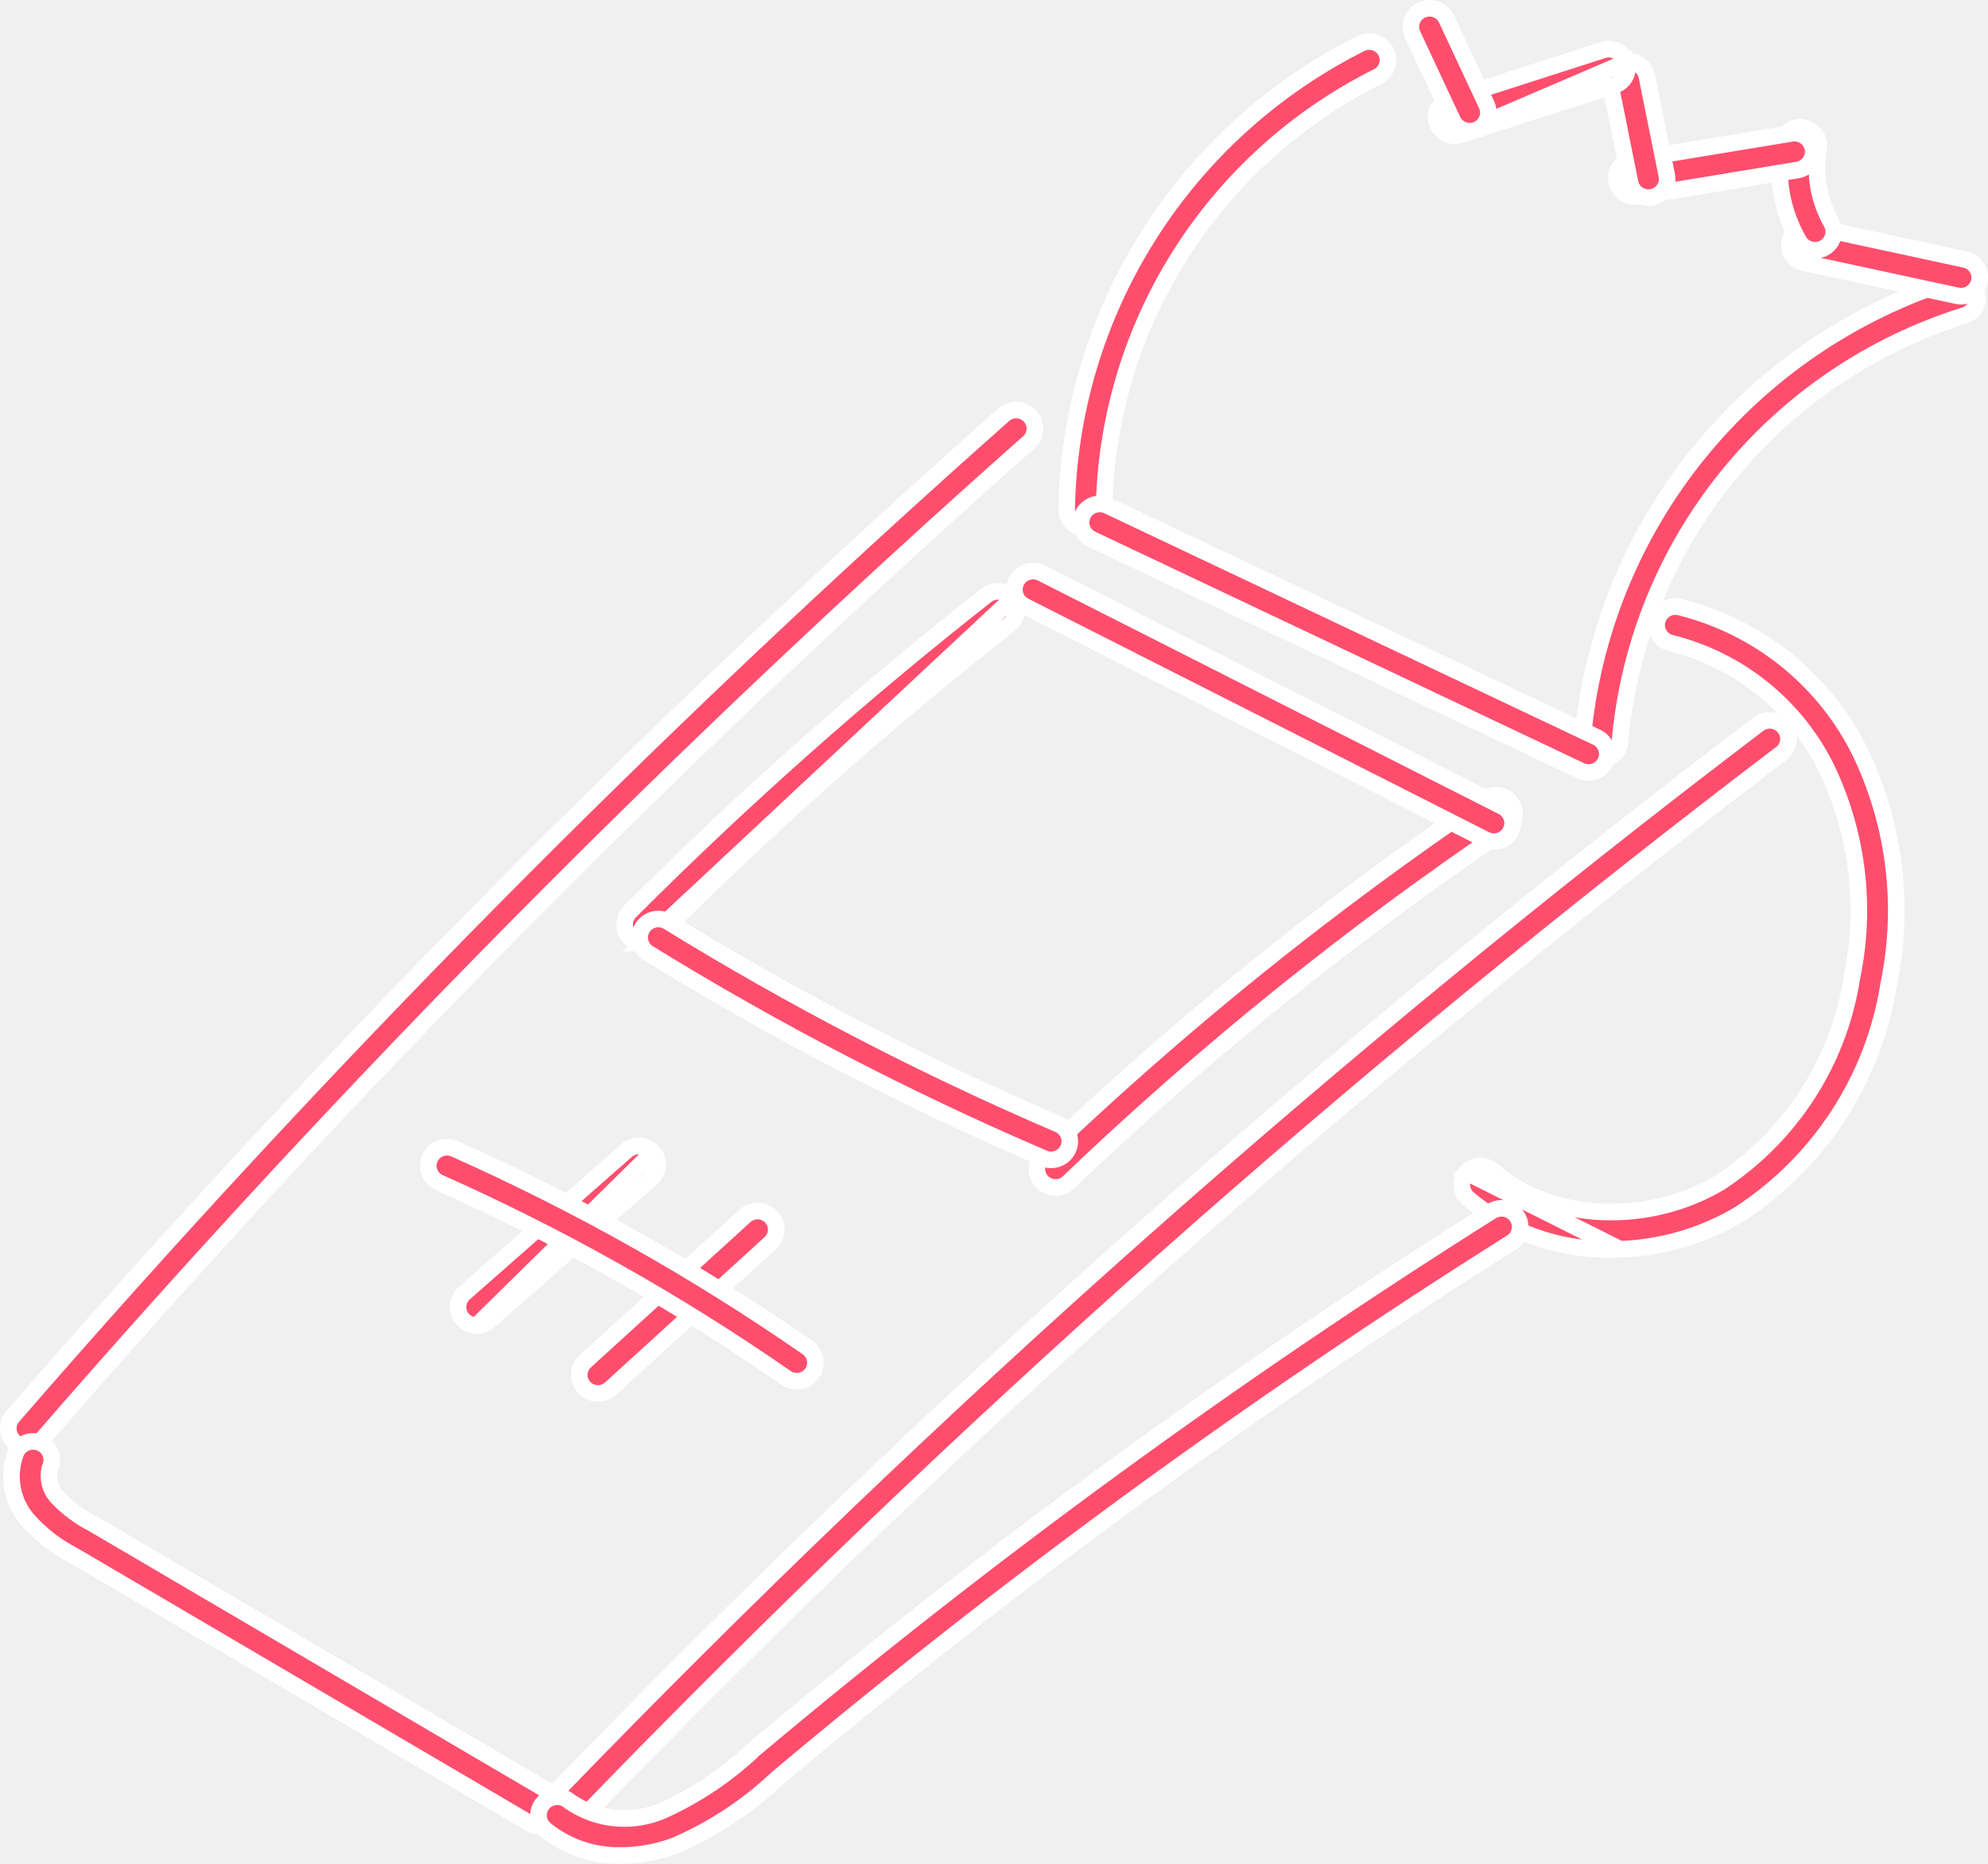
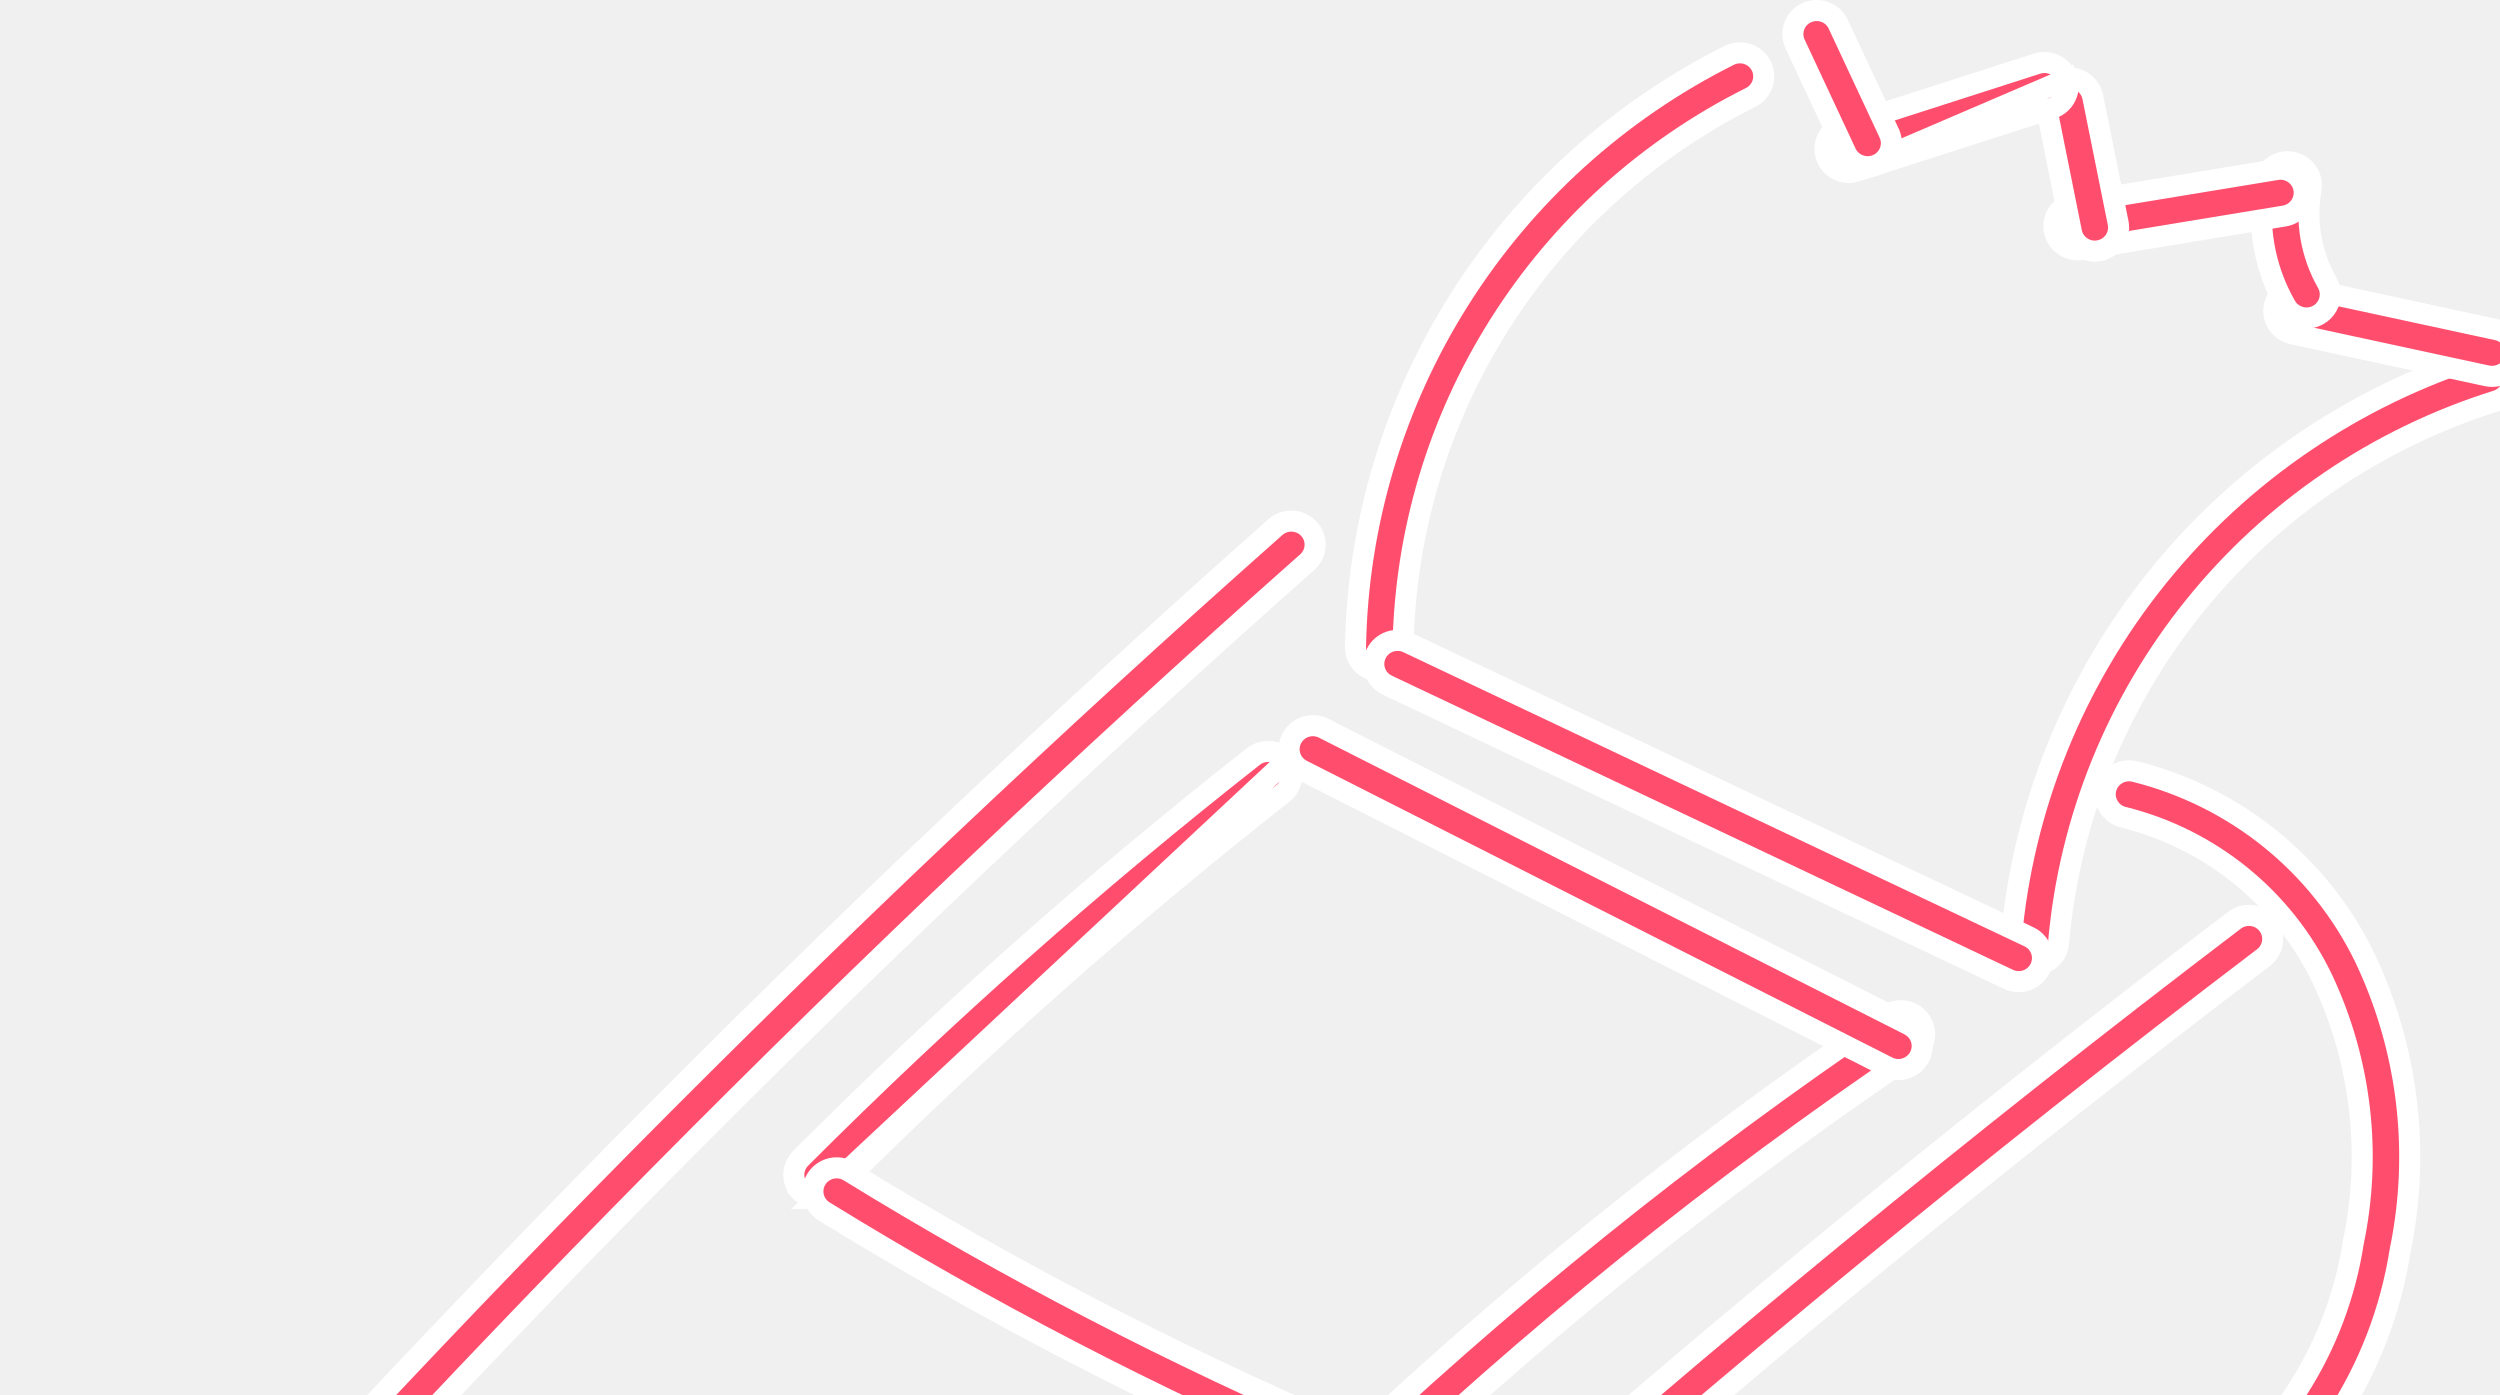
- <svg xmlns="http://www.w3.org/2000/svg" width="96" height="90" viewBox="0 0 96 90" fill="none">
+ <svg xmlns="http://www.w3.org/2000/svg" width="95" height="53" viewBox="0 0 95 53" fill="none">
  <path d="M77.325 36.66V36.66C77.802 36.66 78.193 36.293 78.225 35.825L78.225 35.825L78.226 35.817C78.64 31.139 80.44 26.688 83.397 23.026L83.397 23.026C86.354 19.364 90.337 16.655 94.842 15.24L94.842 15.24L94.849 15.238C95.33 15.097 95.601 14.6 95.461 14.128L95.461 14.127C95.322 13.655 94.823 13.381 94.343 13.519C89.484 15.046 85.189 17.968 81.999 21.917C78.81 25.866 76.87 30.665 76.423 35.708C76.392 36.198 76.764 36.624 77.263 36.658L77.267 36.658C77.29 36.66 77.309 36.66 77.325 36.66Z" fill="#FF4E6D" stroke="white" stroke-width="0.8" />
  <path d="M53.316 24.603H53.316L53.316 24.598C53.389 20.251 54.657 16.008 56.983 12.326C59.308 8.644 62.603 5.665 66.509 3.71L66.509 3.71L66.514 3.708C66.731 3.603 66.895 3.418 66.973 3.193L66.973 3.193C67.051 2.97 67.036 2.724 66.931 2.51C66.826 2.297 66.64 2.133 66.412 2.056L66.412 2.056C66.186 1.979 65.936 1.994 65.721 2.098C61.512 4.205 57.964 7.415 55.459 11.381L55.459 11.381C52.954 15.346 51.588 19.917 51.509 24.598C51.508 25.089 51.908 25.493 52.409 25.495L52.413 25.495L52.415 25.495C52.914 25.493 53.314 25.093 53.316 24.603Z" fill="#FF4E6D" stroke="white" stroke-width="0.8" />
  <path d="M76.71 37.302H76.729C77.145 37.294 77.501 37.005 77.592 36.604L77.592 36.603C77.685 36.198 77.483 35.78 77.101 35.599C77.1 35.599 77.1 35.599 77.1 35.599L53.502 24.424L53.5 24.423C53.283 24.319 53.034 24.306 52.806 24.385C52.58 24.465 52.395 24.63 52.292 24.845C52.189 25.059 52.176 25.305 52.256 25.529C52.336 25.752 52.503 25.936 52.721 26.038L52.722 26.039L76.321 37.214C76.443 37.272 76.577 37.302 76.71 37.302Z" fill="#FF4E6D" stroke="white" stroke-width="0.8" />
  <path d="M87.119 12.687L94.503 14.281C94.503 14.281 94.504 14.281 94.504 14.281C94.568 14.295 94.632 14.302 94.693 14.302L94.697 14.302C95.161 14.302 95.546 13.955 95.595 13.502L95.595 13.501C95.644 13.049 95.342 12.629 94.889 12.532L94.889 12.532L87.504 10.937L87.503 10.937C87.268 10.885 87.022 10.929 86.821 11.057L86.82 11.058C86.618 11.187 86.476 11.39 86.425 11.621C86.375 11.854 86.419 12.096 86.548 12.295L86.548 12.295C86.678 12.496 86.883 12.636 87.118 12.687L87.119 12.687Z" fill="#FF4E6D" stroke="white" stroke-width="0.8" />
  <path d="M87.639 12.084L87.649 12.084C87.972 12.084 88.269 11.912 88.43 11.636C88.591 11.36 88.592 11.021 88.433 10.745L88.432 10.743C87.822 9.669 87.604 8.418 87.818 7.202L87.818 7.202L87.819 7.2C87.907 6.716 87.583 6.249 87.091 6.161L87.091 6.161C86.597 6.073 86.129 6.399 86.041 6.883L86.041 6.883C85.746 8.513 86.036 10.194 86.862 11.632C87.021 11.908 87.316 12.08 87.639 12.084Z" fill="#FF4E6D" stroke="white" stroke-width="0.8" />
  <path d="M78.051 8.669C78.089 9.13 78.476 9.489 78.947 9.491H78.95C78.999 9.491 79.048 9.487 79.096 9.479L79.096 9.479L79.099 9.479L86.805 8.209C86.805 8.209 86.805 8.209 86.805 8.209C86.805 8.209 86.805 8.209 86.805 8.209C87.299 8.127 87.629 7.665 87.548 7.18C87.466 6.693 87.003 6.361 86.509 6.443C86.509 6.443 86.509 6.443 86.509 6.443C86.509 6.443 86.509 6.443 86.509 6.443L78.803 7.713C78.803 7.713 78.803 7.713 78.803 7.713C78.337 7.79 78.013 8.207 78.051 8.669Z" fill="#FF4E6D" stroke="white" stroke-width="0.8" />
  <path d="M79.602 9.543L79.607 9.543C79.666 9.542 79.724 9.537 79.781 9.525C80.017 9.478 80.223 9.34 80.355 9.143L80.355 9.143C80.488 8.945 80.536 8.705 80.489 8.472L80.489 8.472L79.526 3.687L79.526 3.687C79.428 3.203 78.954 2.886 78.463 2.984L78.462 2.985C77.971 3.082 77.657 3.554 77.754 4.037L78.716 8.822C78.8 9.239 79.17 9.542 79.602 9.543Z" fill="#FF4E6D" stroke="white" stroke-width="0.8" />
  <path d="M70.248 6.554C69.803 6.552 69.429 6.23 69.361 5.798C69.292 5.365 69.55 4.944 69.974 4.808L69.975 4.808L77.41 2.418C77.41 2.418 77.41 2.418 77.41 2.418C77.887 2.266 78.394 2.527 78.547 2.995L70.248 6.554ZM70.248 6.554H70.253C70.348 6.554 70.441 6.54 70.53 6.511L70.531 6.51L77.968 4.12C77.968 4.12 77.968 4.12 77.968 4.12C78.443 3.966 78.699 3.462 78.547 2.995L70.248 6.554Z" fill="#FF4E6D" stroke="white" stroke-width="0.8" />
  <path d="M70.971 6.335H70.98C71.285 6.332 71.569 6.176 71.732 5.921C71.897 5.663 71.919 5.34 71.79 5.065C71.79 5.065 71.79 5.065 71.79 5.064L69.853 0.921L69.843 0.898C69.74 0.694 69.562 0.534 69.344 0.455C69.118 0.373 68.869 0.383 68.651 0.484L68.65 0.484C68.434 0.584 68.266 0.766 68.183 0.99C68.102 1.213 68.113 1.459 68.214 1.674L68.214 1.674L70.149 5.815L70.149 5.815C70.297 6.131 70.617 6.335 70.971 6.335Z" fill="#FF4E6D" stroke="white" stroke-width="0.8" />
  <path d="M1.303 69.873L1.303 69.874C1.566 69.874 1.817 69.76 1.988 69.562L1.988 69.561C16.803 52.475 32.733 36.375 49.673 21.364C50.045 21.034 50.077 20.47 49.746 20.102L49.746 20.102C49.414 19.732 48.841 19.699 48.468 20.029C31.47 35.092 15.486 51.248 0.618 68.395L0.618 68.395C0.389 68.66 0.335 69.032 0.482 69.35C0.628 69.667 0.949 69.873 1.303 69.873Z" fill="#FF4E6D" stroke="white" stroke-width="0.8" />
  <path d="M27.707 87.818V87.818C27.954 87.818 28.188 87.718 28.358 87.542L28.358 87.541C46.239 69.059 65.513 51.958 86.013 36.388C86.406 36.086 86.479 35.528 86.179 35.137C85.878 34.746 85.312 34.669 84.915 34.967C64.343 50.592 44.999 67.753 27.055 86.303L26.767 86.025L27.055 86.303C26.805 86.562 26.735 86.943 26.876 87.272C27.017 87.601 27.344 87.817 27.707 87.818Z" fill="#FF4E6D" stroke="white" stroke-width="0.8" />
  <path d="M50.972 57.347L50.972 57.342C51.206 57.342 51.43 57.252 51.598 57.091L51.599 57.09C58.151 50.826 65.224 45.122 72.742 40.04C73.153 39.762 73.258 39.207 72.979 38.8L72.979 38.8C72.7 38.392 72.138 38.284 71.724 38.562C64.122 43.7 56.97 49.467 50.344 55.802C50.08 56.056 49.997 56.443 50.134 56.781C50.271 57.118 50.602 57.342 50.972 57.342V57.347Z" fill="#FF4E6D" stroke="white" stroke-width="0.8" />
  <path d="M31.073 45.54L31.068 45.54C30.702 45.54 30.373 45.321 30.234 44.987L30.233 44.987C30.094 44.655 30.169 44.272 30.425 44.015C35.845 38.587 41.59 33.489 47.628 28.748C48.02 28.441 48.588 28.508 48.897 28.896L31.073 45.54ZM31.073 45.54C31.313 45.539 31.541 45.443 31.708 45.275L31.709 45.273C37.079 39.897 42.769 34.847 48.75 30.151C49.139 29.843 49.204 29.283 48.897 28.897L31.073 45.54Z" fill="#FF4E6D" stroke="white" stroke-width="0.8" />
  <path d="M72.55 38.949L50.298 27.673L50.298 27.673C49.853 27.448 49.31 27.626 49.084 28.066C48.859 28.504 49.033 29.041 49.475 29.267C49.476 29.268 49.476 29.268 49.476 29.268L71.728 40.544L71.729 40.545C71.855 40.609 71.995 40.642 72.138 40.642H72.145C72.562 40.639 72.921 40.355 73.018 39.956C73.115 39.555 72.923 39.139 72.55 38.949Z" fill="#FF4E6D" stroke="white" stroke-width="0.8" />
  <path d="M50.399 55.934C50.509 55.982 50.627 56.007 50.748 56.008H50.756C51.187 56.008 51.555 55.708 51.642 55.293C51.728 54.879 51.51 54.46 51.116 54.291C44.604 51.498 38.309 48.231 32.28 44.519L32.277 44.517C32.073 44.389 31.826 44.347 31.59 44.4C31.355 44.454 31.151 44.599 31.025 44.802C30.898 45.004 30.859 45.248 30.914 45.48C30.97 45.711 31.116 45.912 31.322 46.037L31.324 46.038C37.429 49.798 43.804 53.106 50.398 55.934L50.399 55.934Z" fill="#FF4E6D" stroke="white" stroke-width="0.8" />
  <path d="M23.02 64.01L23.02 64.01L23.02 64.01C22.642 64.01 22.307 63.779 22.175 63.432L22.175 63.432C22.043 63.085 22.14 62.692 22.42 62.446L22.556 62.327V62.326L30.248 55.565L30.249 55.564C30.427 55.406 30.663 55.325 30.903 55.34L30.904 55.34C31.143 55.354 31.367 55.463 31.526 55.641L23.02 64.01ZM23.02 64.01C23.241 64.011 23.453 63.931 23.618 63.785L23.618 63.785M23.02 64.01L23.618 63.785M23.618 63.785L31.311 57.024V57.022M23.618 63.785L31.311 57.022M31.311 57.022L31.447 56.903M31.311 57.022L31.447 56.903M31.447 56.903C31.627 56.745 31.735 56.525 31.75 56.288L31.75 56.288M31.447 56.903L31.75 56.288M31.75 56.288C31.765 56.051 31.685 55.819 31.526 55.641L31.75 56.288Z" fill="#FF4E6D" stroke="white" stroke-width="0.8" />
  <path d="M28.883 67.289C29.106 67.288 29.321 67.204 29.486 67.053L29.486 67.053L37.192 60.034L37.192 60.034C37.558 59.7 37.583 59.136 37.247 58.771L37.247 58.771C36.91 58.405 36.338 58.38 35.97 58.716L35.97 58.716L28.264 65.734C27.99 65.984 27.899 66.375 28.033 66.717C28.168 67.061 28.501 67.289 28.875 67.289H28.883Z" fill="#FF4E6D" stroke="white" stroke-width="0.8" />
  <path d="M39.335 66.071C39.453 65.699 39.315 65.293 38.992 65.068C33.629 61.348 27.925 58.137 21.956 55.477L21.956 55.477C21.5 55.273 20.965 55.477 20.762 55.928L20.762 55.928C20.559 56.376 20.759 56.906 21.215 57.109C27.079 59.723 32.684 62.878 37.955 66.534L37.956 66.535C38.107 66.64 38.288 66.697 38.472 66.697V66.697C38.869 66.697 39.217 66.442 39.335 66.071Z" fill="#FF4E6D" stroke="white" stroke-width="0.8" />
  <path d="M25.604 88.058C25.739 88.138 25.894 88.181 26.053 88.182L26.063 88.182C26.471 88.183 26.828 87.911 26.935 87.523C27.042 87.135 26.875 86.723 26.524 86.516C26.524 86.516 26.524 86.516 26.524 86.516L4.501 73.587C3.856 73.261 3.272 72.827 2.774 72.304L2.772 72.302C2.43 71.938 2.29 71.429 2.397 70.942L2.406 70.902L2.423 70.864C2.624 70.415 2.423 69.887 1.968 69.684C1.515 69.481 0.985 69.68 0.777 70.123C0.565 70.663 0.504 71.25 0.599 71.822C0.696 72.397 0.946 72.935 1.326 73.38C1.952 74.09 2.706 74.677 3.55 75.111L3.56 75.116L3.569 75.122L25.603 88.057L25.604 88.058Z" fill="#FF4E6D" stroke="white" stroke-width="0.8" />
  <path d="M78.232 60.324L77.799 60.331C75.272 60.374 72.816 59.499 70.892 57.872C70.522 57.544 70.489 56.982 70.818 56.613L78.232 60.324ZM78.232 60.324C80.267 60.253 82.253 59.669 84.002 58.625C87.868 56.109 90.483 52.086 91.2 47.551L91.201 47.541L91.203 47.532C91.981 43.778 91.513 39.874 89.87 36.406C88.156 32.862 84.94 30.26 81.098 29.311C80.865 29.26 80.621 29.302 80.418 29.429C80.215 29.557 80.073 29.759 80.02 29.99C79.969 30.222 80.011 30.464 80.14 30.664L80.14 30.664C80.268 30.865 80.472 31.007 80.707 31.059L80.707 31.058L80.718 31.061C84.026 31.895 86.791 34.149 88.258 37.214L88.258 37.214L88.259 37.217C89.722 40.334 90.132 43.837 89.428 47.203C88.808 51.237 86.505 54.823 83.087 57.08L83.079 57.085L83.072 57.09C79.582 59.186 74.871 58.983 72.095 56.538L72.094 56.538C71.721 56.208 71.149 56.243 70.818 56.613L78.232 60.324Z" fill="#FF4E6D" stroke="white" stroke-width="0.8" />
  <path d="M37.513 85.89L37.522 85.882L37.531 85.875C48.741 76.454 60.588 67.809 72.988 60L72.989 59.999C73.192 59.872 73.335 59.671 73.387 59.44L73.387 59.44L73.387 59.439C73.44 59.208 73.398 58.966 73.27 58.765L73.27 58.765C73.142 58.564 72.939 58.422 72.704 58.37L72.704 58.37L72.704 58.37C72.47 58.318 72.223 58.36 72.021 58.488L72.02 58.489C59.574 66.325 47.684 75 36.43 84.451C35.136 85.685 33.64 86.691 32.007 87.427L32.007 87.427L32.003 87.429C30.54 88.066 28.85 87.907 27.533 87.006L27.515 86.994L27.499 86.98C27.121 86.656 26.549 86.698 26.223 87.074C25.899 87.447 25.94 88.009 26.315 88.332C27.346 89.178 28.649 89.627 29.986 89.599L30.042 89.597L30.046 89.599C30.921 89.588 31.788 89.425 32.607 89.118C34.42 88.334 36.081 87.243 37.513 85.89Z" fill="#FF4E6D" stroke="white" stroke-width="0.8" />
</svg>
